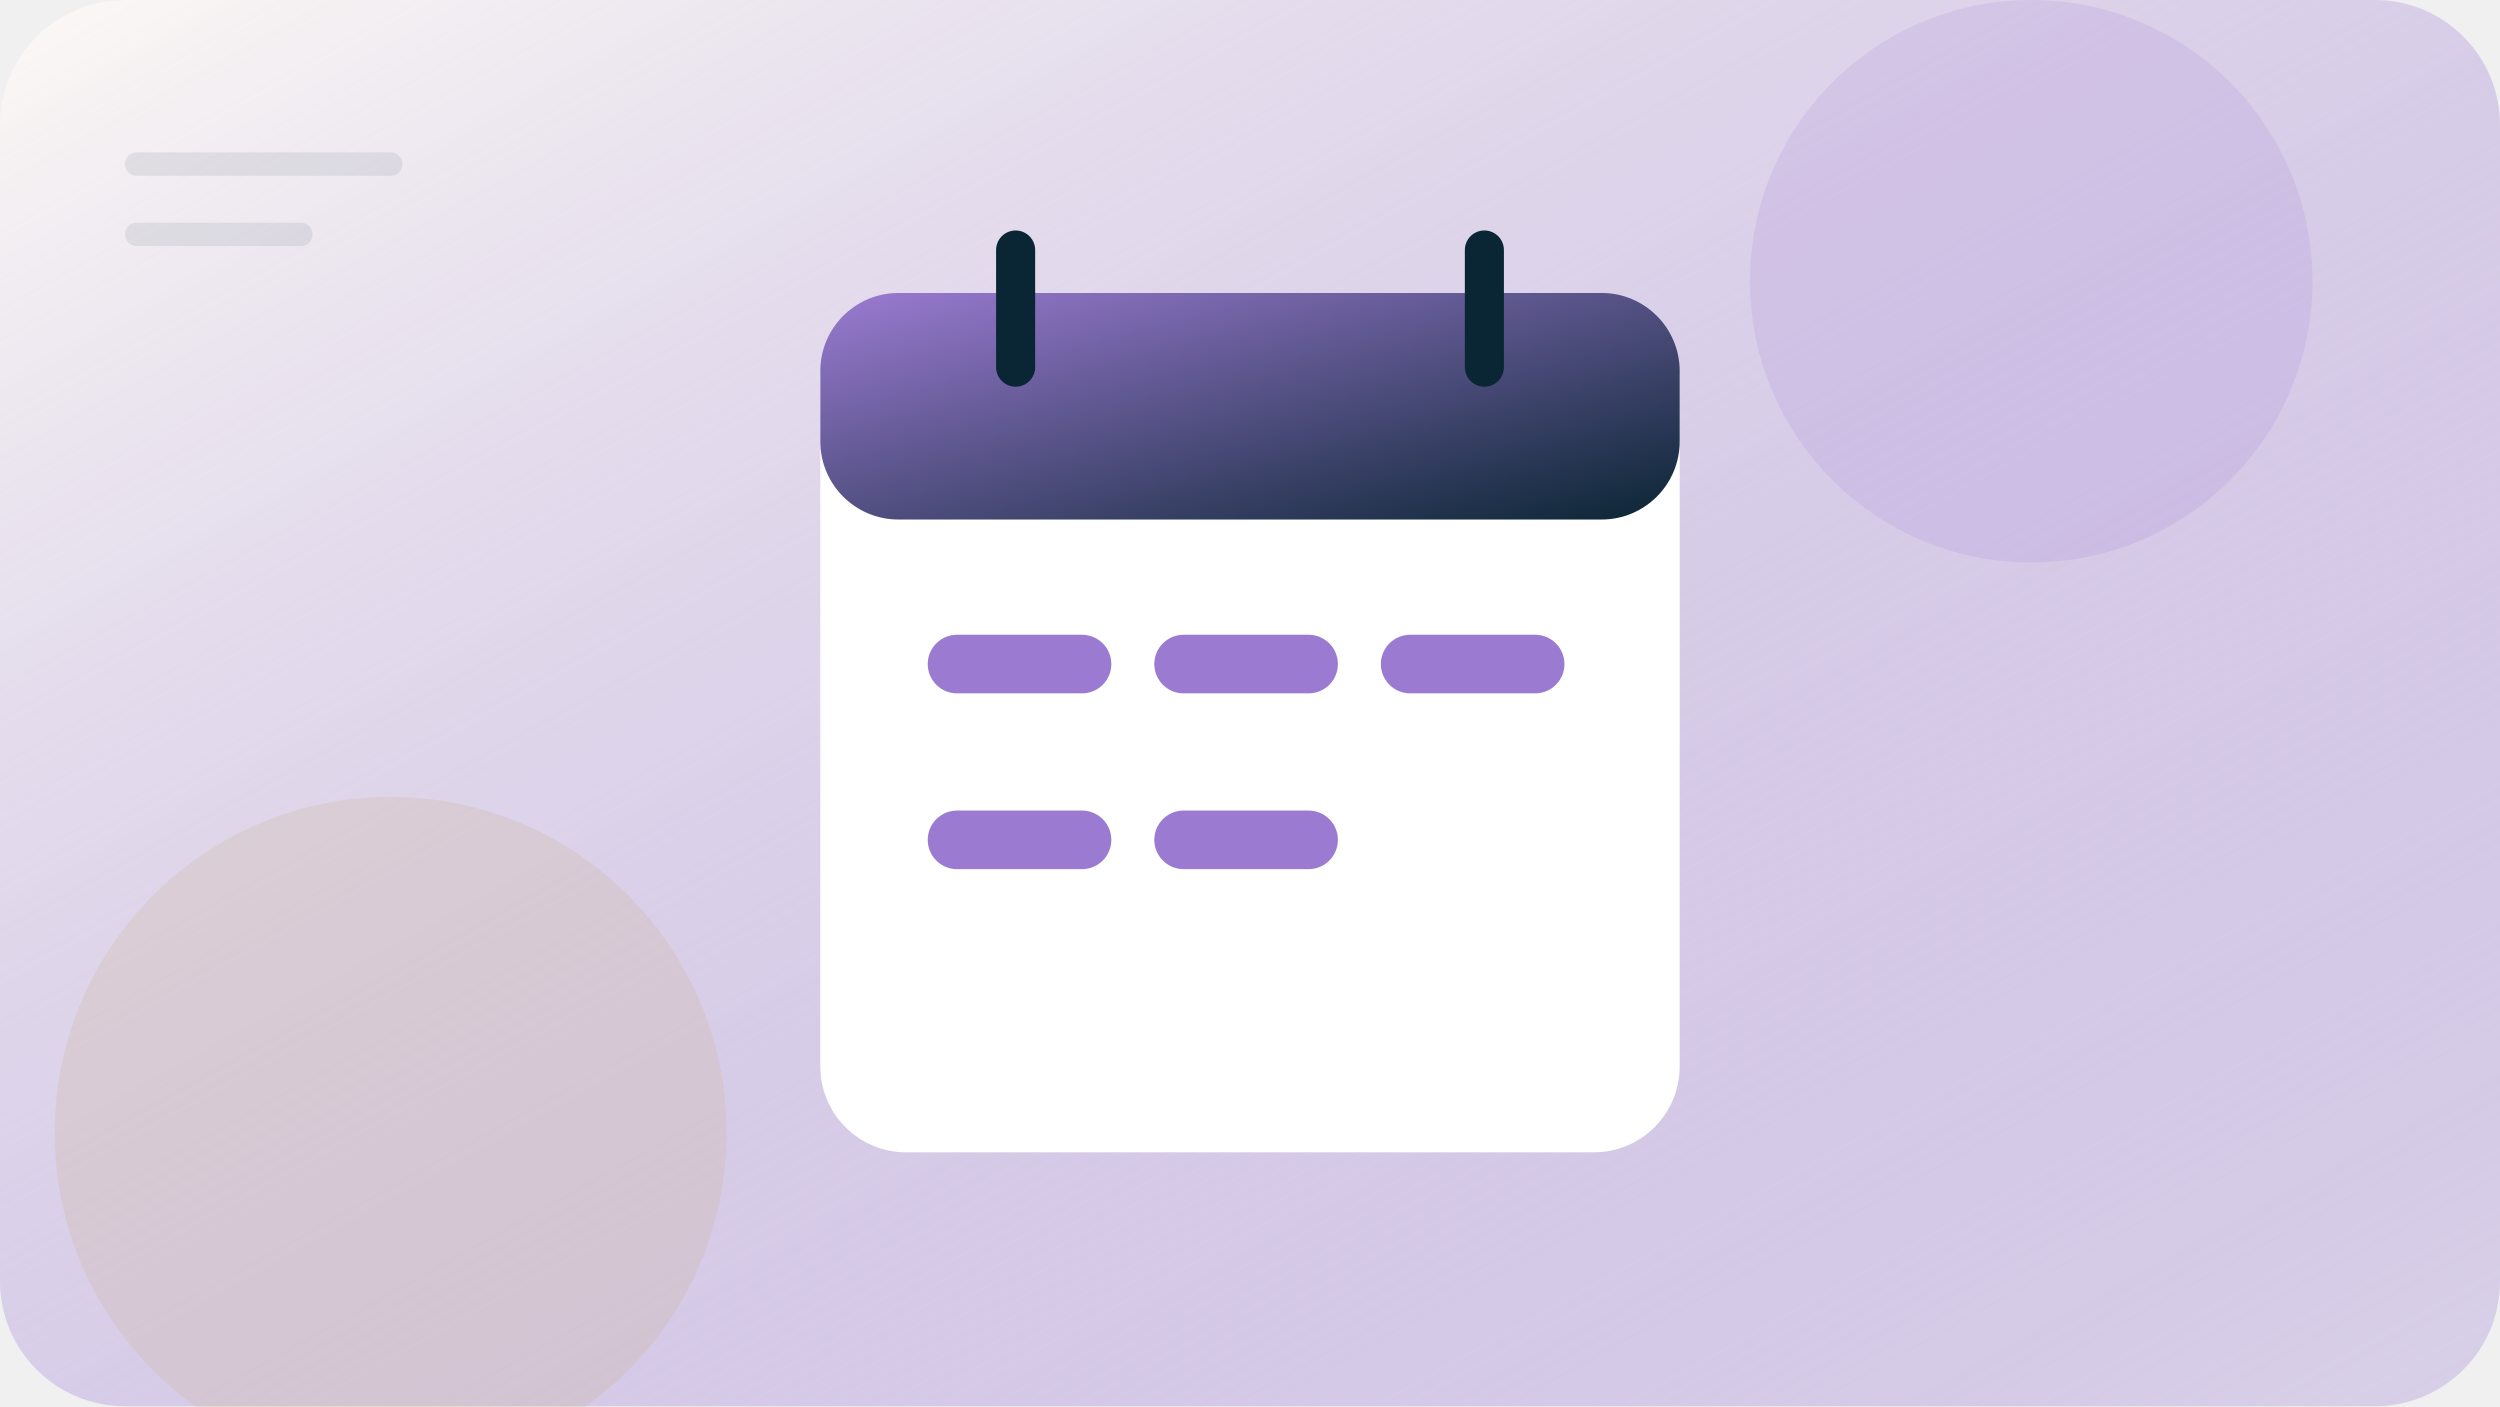
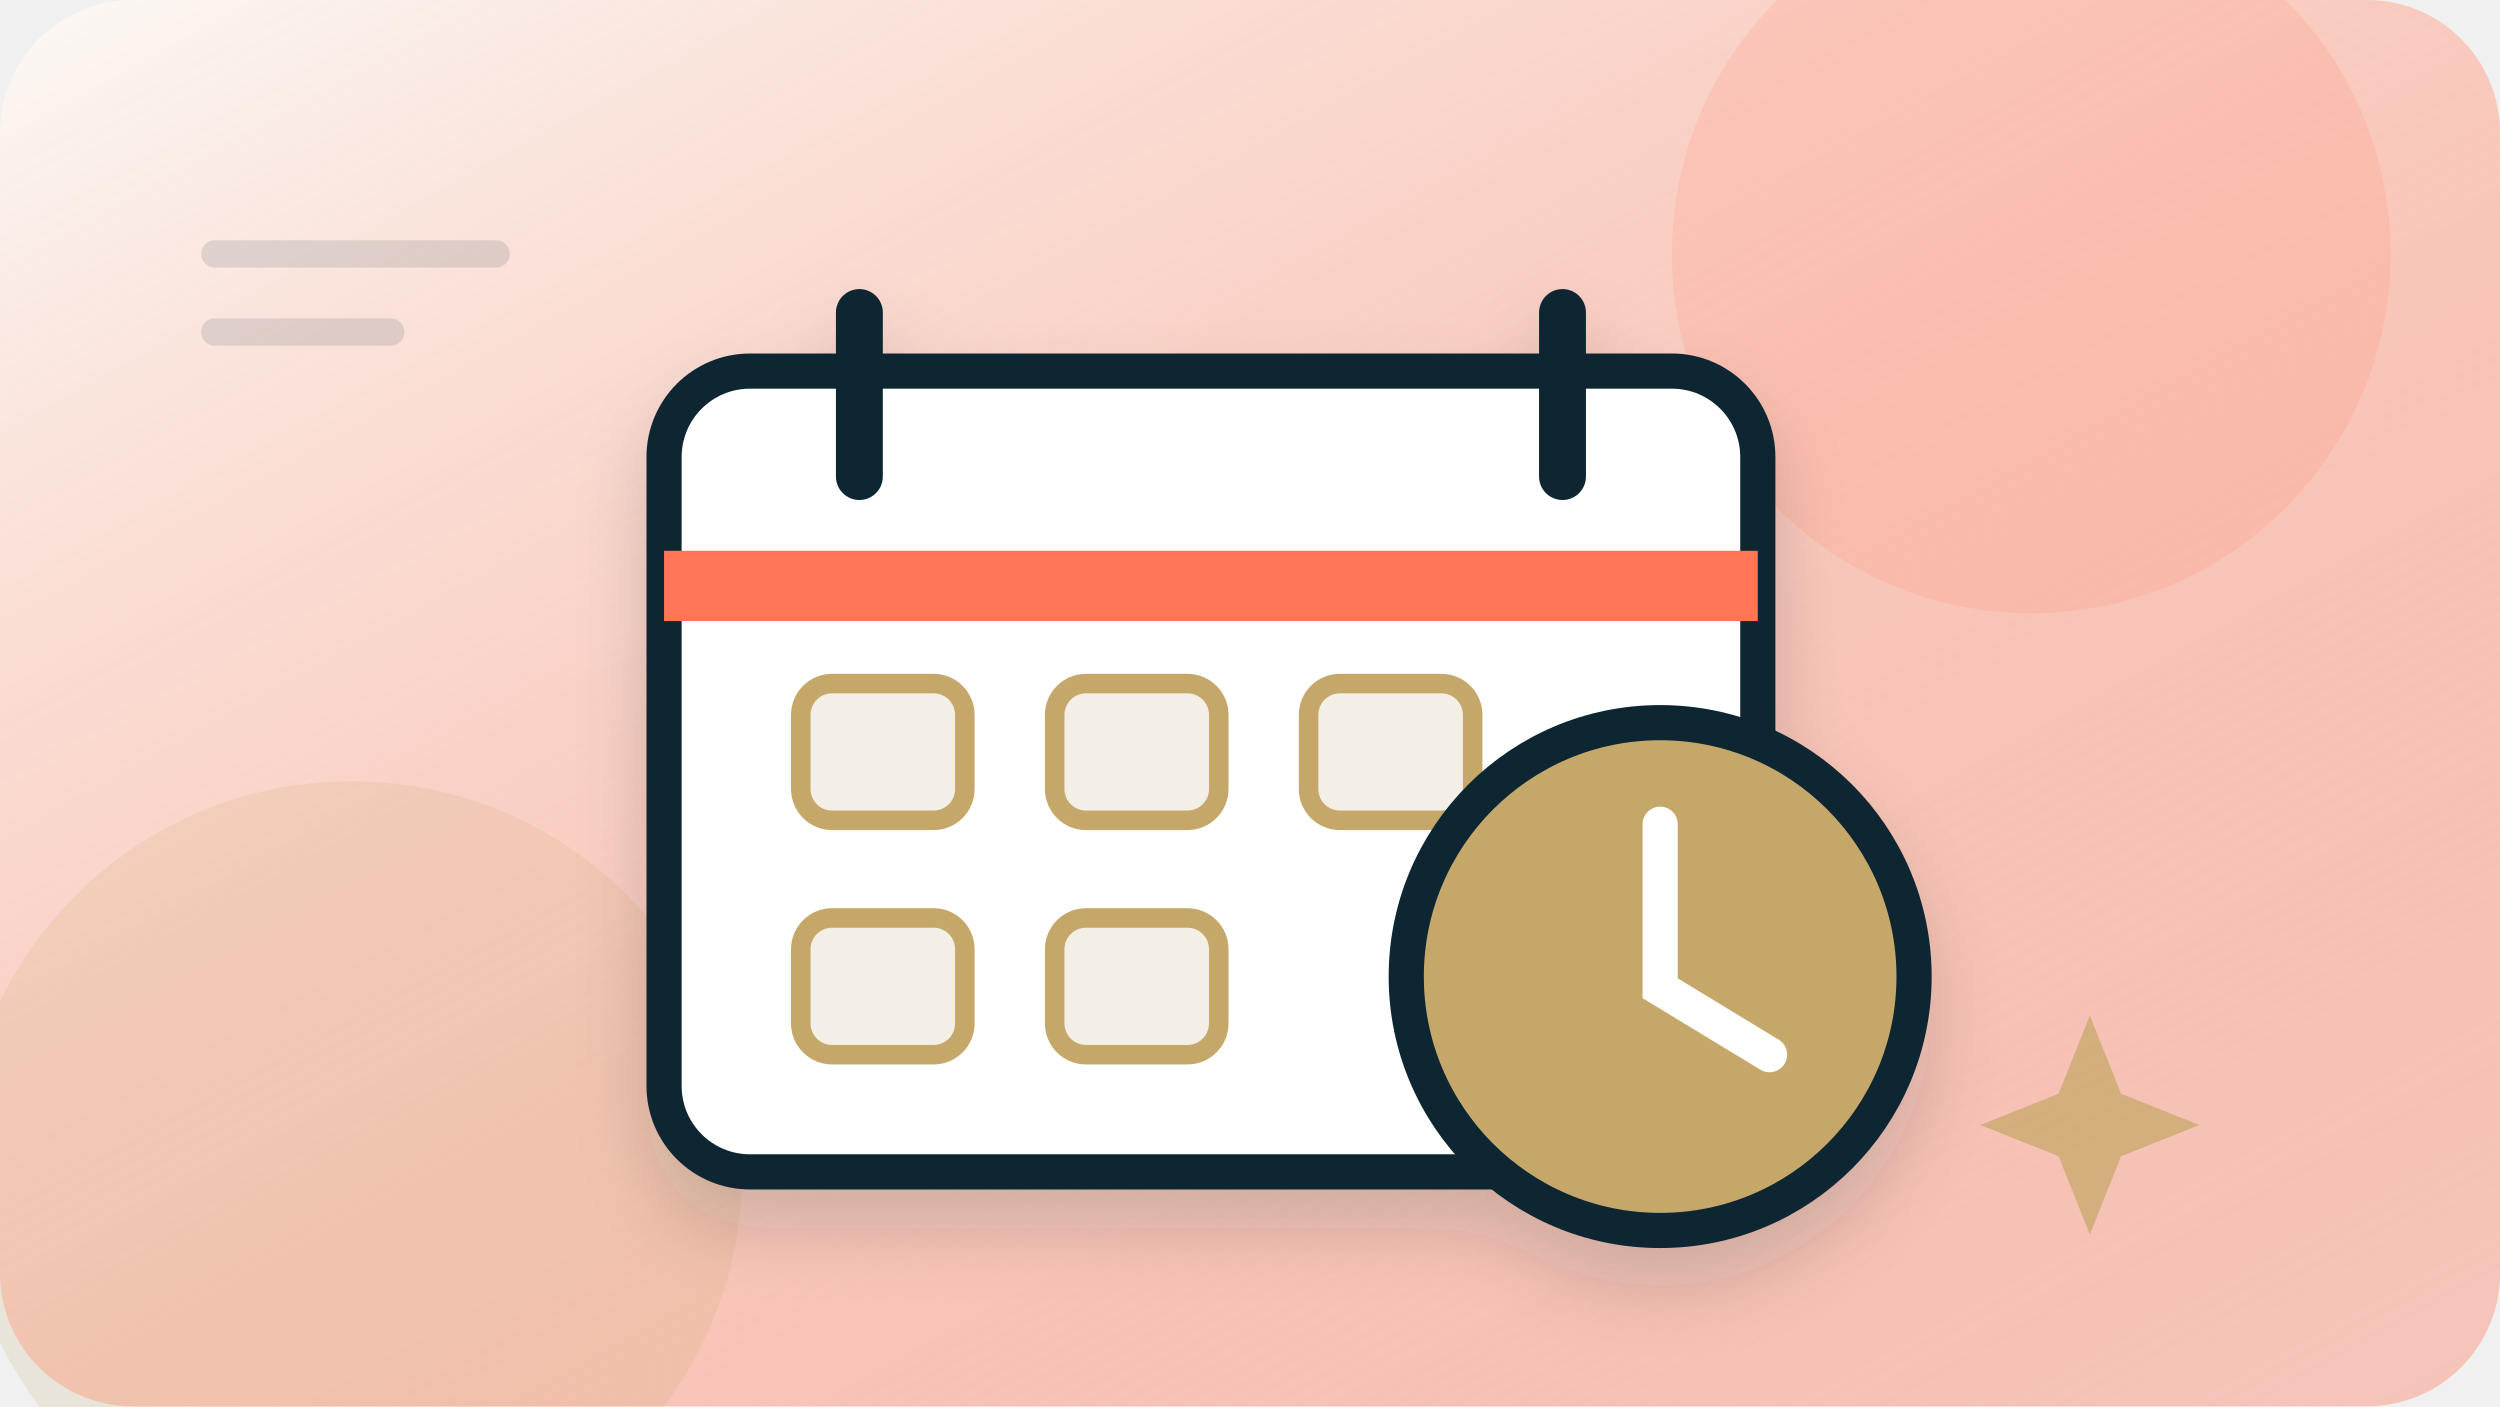
- <svg xmlns="http://www.w3.org/2000/svg" viewBox="0 0 640 360" role="img" aria-labelledby="t d">
+ <svg xmlns="http://www.w3.org/2000/svg" viewBox="0 0 640 360" role="img" aria-labelledby="title desc">
  <defs>
    <linearGradient id="bg" x1="0" y1="0" x2="1" y2="1">
      <stop stop-color="#FBF9F5" />
-       <stop offset="1" stop-color="#9B7BD2" stop-opacity=".28" />
+       <stop offset="1" stop-color="#FF7555" stop-opacity=".35" />
    </linearGradient>
-     <linearGradient id="a" x1="0" y1="0" x2="1" y2="1">
-       <stop stop-color="#9B7BD2" />
+     <linearGradient id="orb" x1="0" y1="0" x2="1" y2="1">
+       <stop stop-color="#FF7555" />
      <stop offset="1" stop-color="#0A2533" />
    </linearGradient>
+     <filter id="shadow" x="-20%" y="-20%" width="140%" height="150%">
+       <feDropShadow dx="0" dy="10" stdDeviation="9" flood-color="#0A2533" flood-opacity=".16" />
+     </filter>
  </defs>
-   <rect width="640" height="360" rx="32" fill="url(#bg)" />
-   <circle cx="520" cy="72" r="72" fill="#9B7BD2" opacity=".16" />
-   <circle cx="100" cy="290" r="86" fill="#C5A869" opacity=".17" />
-   <g stroke="#0A2533" stroke-opacity=".08" stroke-width="6" stroke-linecap="round">
-     <path d="M35 42h65M35 60h42" />
-   </g>
-   <g>
-     <rect x="210" y="75" width="220" height="220" rx="22" fill="#fff" />
-     <rect x="210" y="75" width="220" height="58" rx="20" fill="url(#a)" />
-     <path d="M260 64v30M380 64v30" stroke="#0A2533" stroke-width="10" stroke-linecap="round" />
-     <path d="M245 170h32m26 0h32m26 0h32M245 215h32m26 0h32" stroke="#9B7BD2" stroke-width="15" stroke-linecap="round" />
+   <rect width="640" height="360" rx="34" fill="url(#bg)" />
+   <circle cx="520" cy="65" r="92" fill="#FF7555" opacity=".14" />
+   <circle cx="90" cy="300" r="100" fill="#C5A869" opacity=".16" />
+   <path d="M55 65h72M55 85h45" stroke="#0A2533" stroke-opacity=".12" stroke-width="7" stroke-linecap="round" />
+   <path d="M535 260l8 20 20 8-20 8-8 20-8-20-20-8 20-8z" fill="#C5A869" opacity=".75" />
+   <g filter="url(#shadow)">
+     <rect x="170" y="95" width="280" height="205" rx="22" fill="#fff" stroke="#0A2533" stroke-width="9" />
+     <path d="M170 150h280" stroke="#FF7555" stroke-width="18" />
+     <path d="M220 80v42M400 80v42" stroke="#0A2533" stroke-width="12" stroke-linecap="round" />
+     <g fill="#F4EFE6" stroke="#C5A869" stroke-width="5">
+       <rect x="205" y="175" width="42" height="35" rx="8" />
+       <rect x="270" y="175" width="42" height="35" rx="8" />
+       <rect x="335" y="175" width="42" height="35" rx="8" />
+       <rect x="205" y="235" width="42" height="35" rx="8" />
+       <rect x="270" y="235" width="42" height="35" rx="8" />
+     </g>
+     <circle cx="425" cy="250" r="65" fill="#C5A869" stroke="#0A2533" stroke-width="9" />
+     <path d="M425 211v42l28 17" fill="none" stroke="#fff" stroke-width="9" stroke-linecap="round" />
  </g>
</svg>
